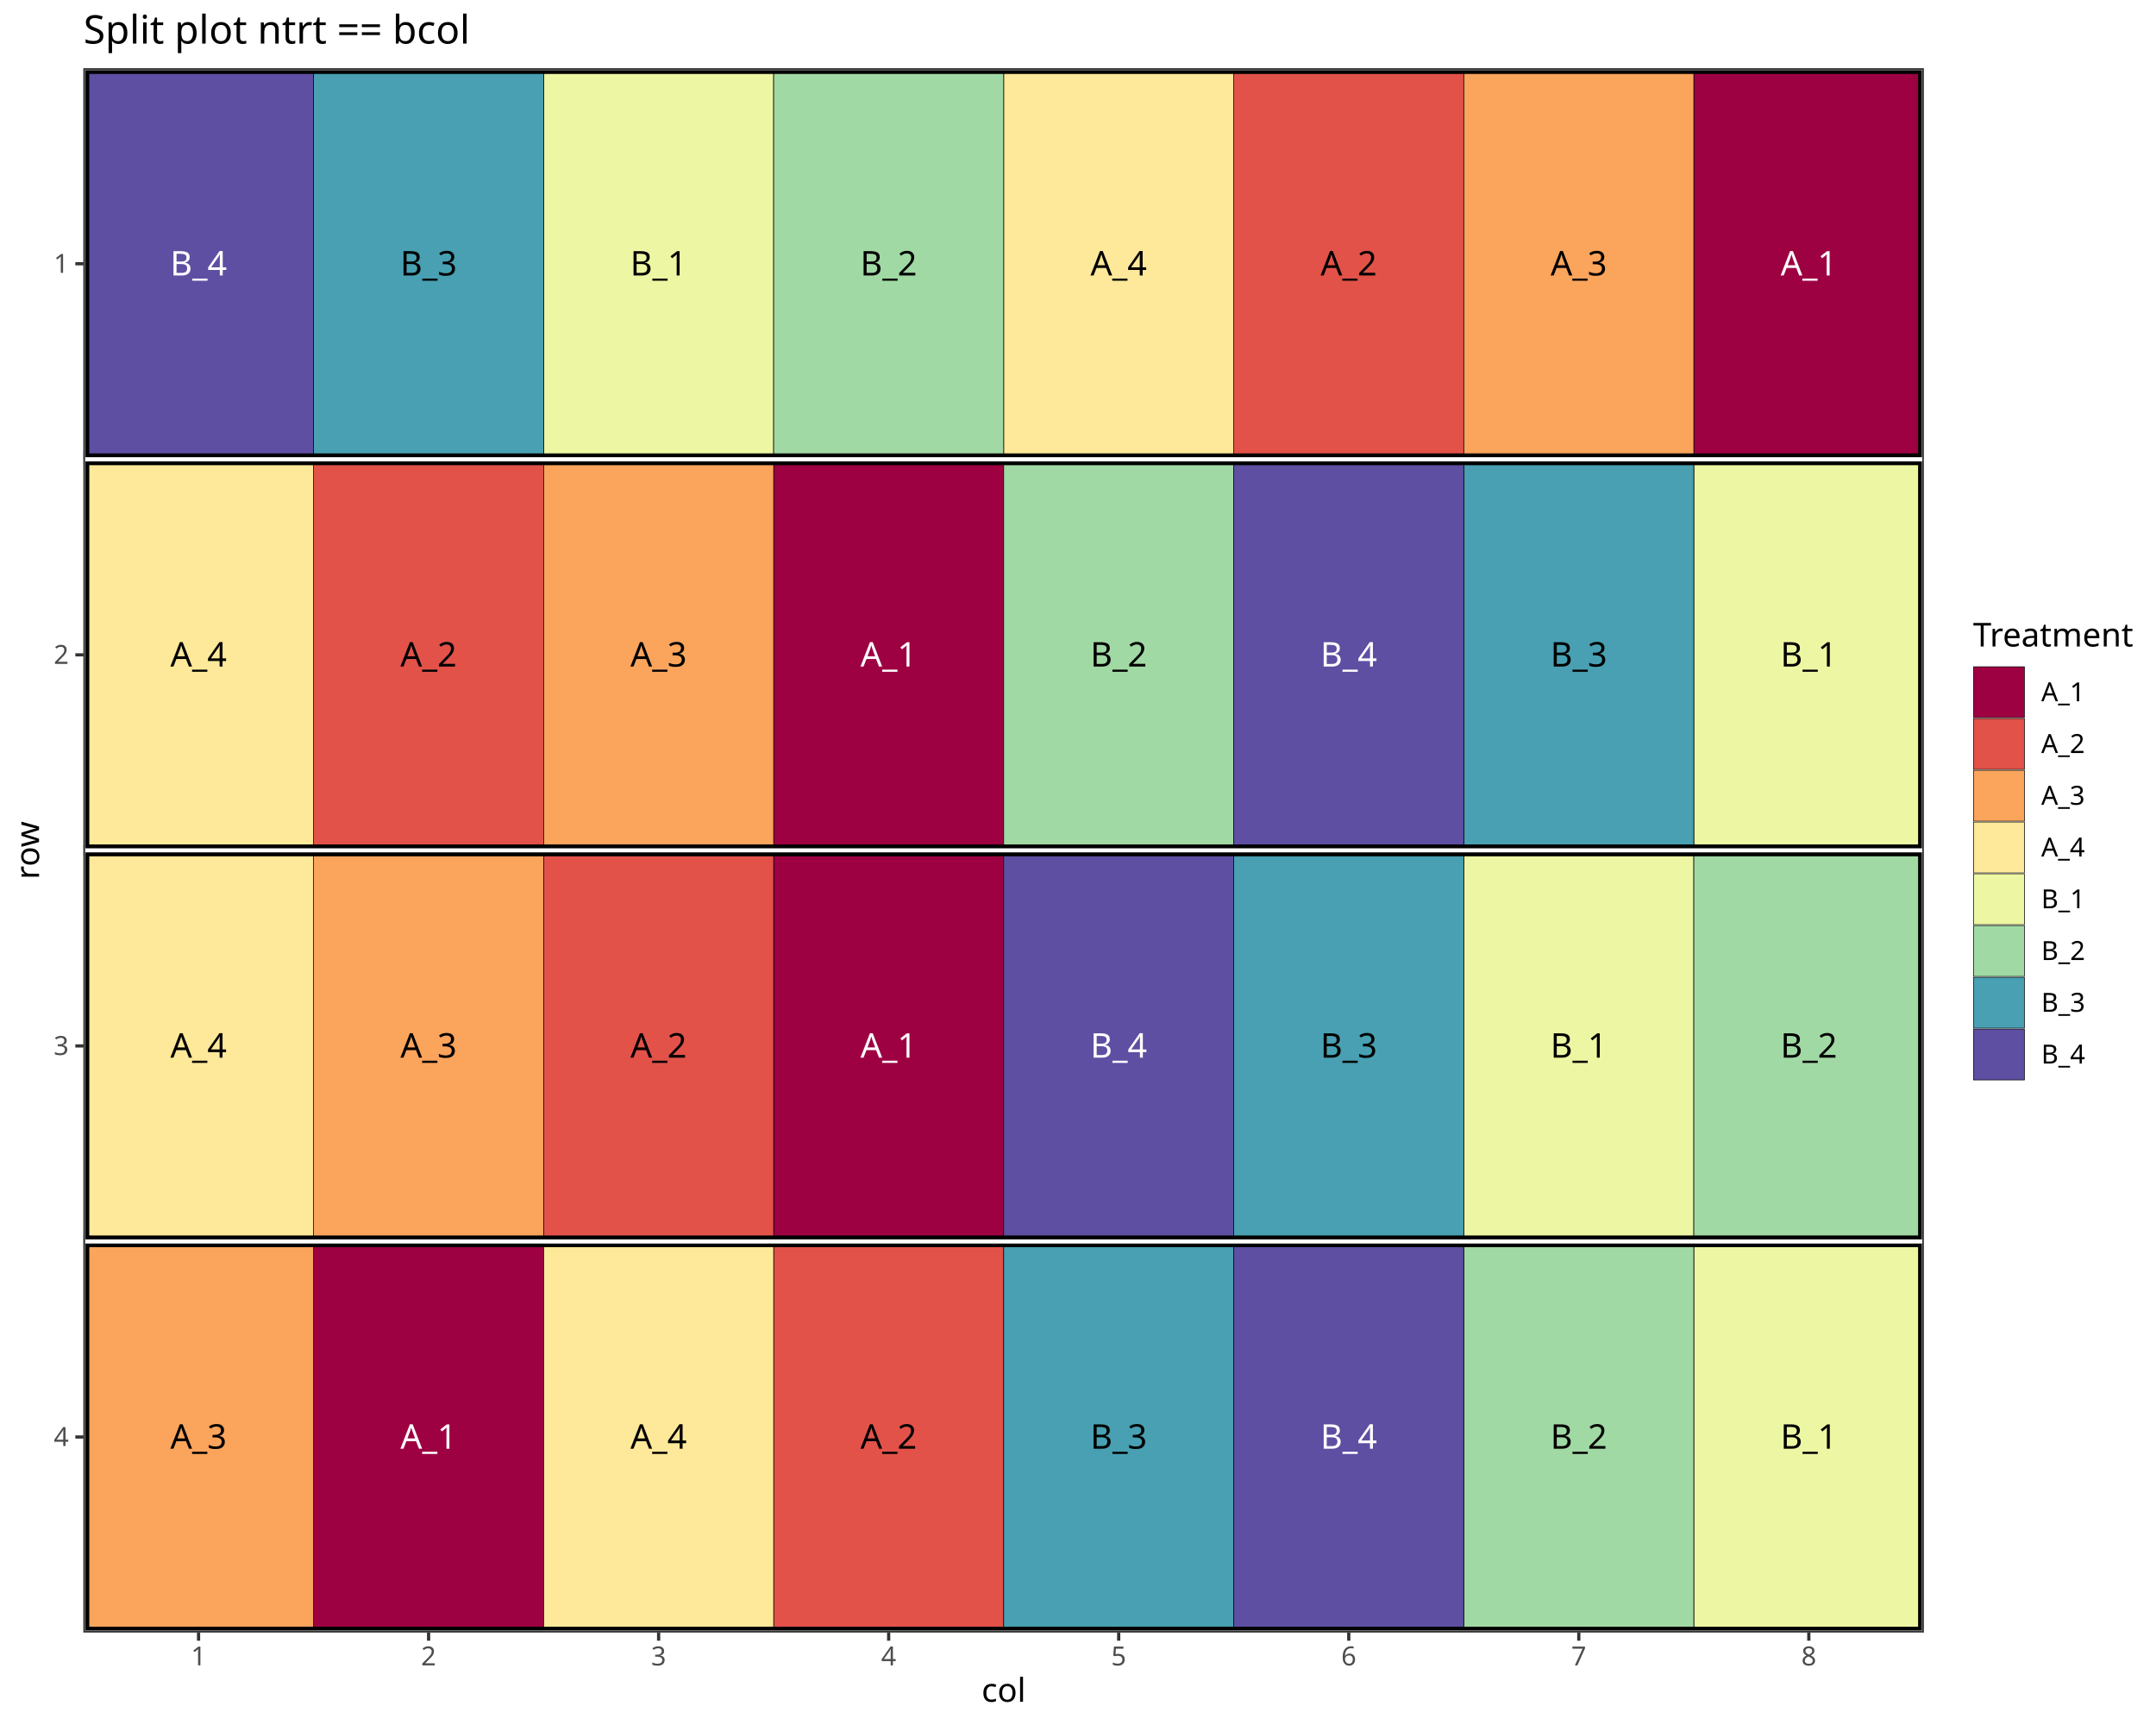
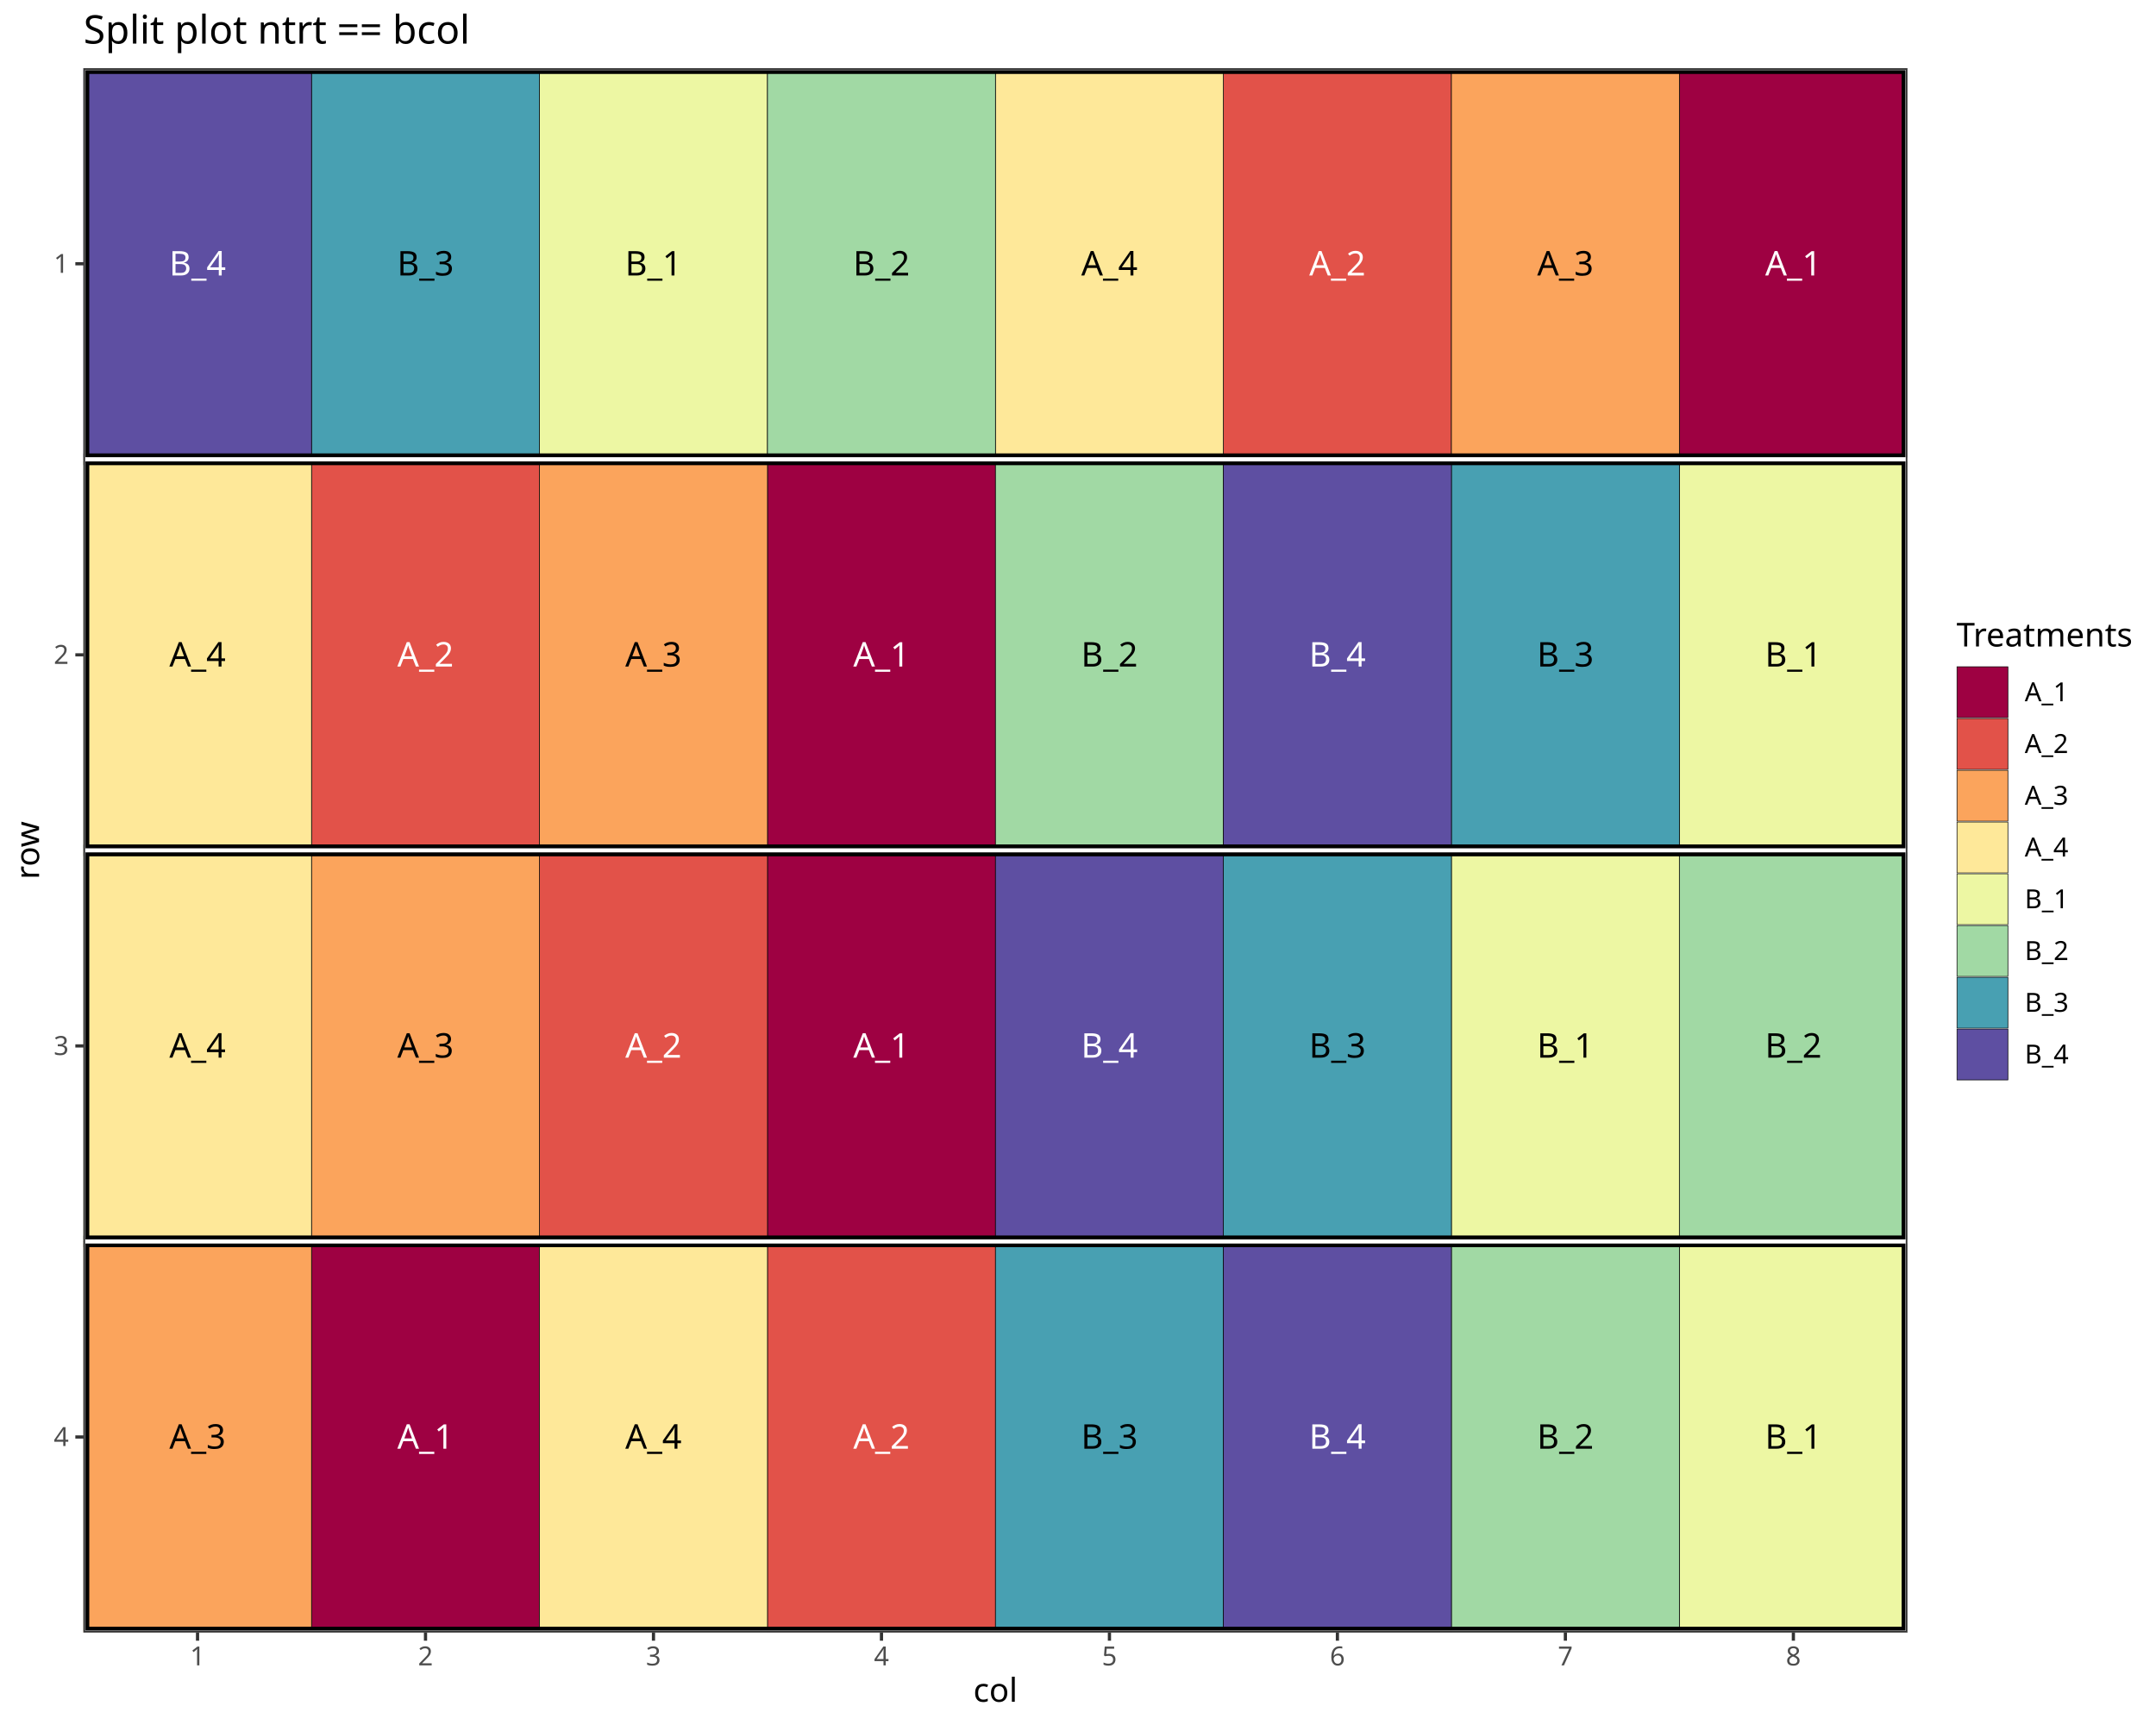
<svg xmlns="http://www.w3.org/2000/svg" class="svglite" data-engine-version="2.0" width="720.00pt" height="576.00pt" viewBox="0 0 720.00 576.00">
  <defs>
    <style type="text/css">
    .svglite line, .svglite polyline, .svglite polygon, .svglite path, .svglite rect, .svglite circle {
      fill: none;
      stroke: #000000;
      stroke-linecap: round;
      stroke-linejoin: round;
      stroke-miterlimit: 10.00;
    }
  </style>
  </defs>
  <rect width="100%" height="100%" style="stroke: none; fill: #FFFFFF;" />
  <defs>
    <clipPath id="cpMC4wMHw3MjAuMDB8MC4wMHw1NzYuMDA=">
      <rect x="0.00" y="0.00" width="720.00" height="576.00" />
    </clipPath>
  </defs>
  <g clip-path="url(#cpMC4wMHw3MjAuMDB8MC4wMHw1NzYuMDA=)">
-     <rect x="-0" y="0.00" width="720.00" height="576.00" style="stroke-width: 1.07; stroke: #FFFFFF; fill: #FFFFFF;" />
+     <rect x="0.00" y="0.00" width="720.00" height="576.00" style="stroke-width: 1.07; stroke: #FFFFFF; fill: #FFFFFF;" />
  </g>
  <defs>
-     <clipPath id="cpMjcuOTB8NjQyLjQ3fDIyLjc4fDU0NS4xMQ==">
-       <rect x="27.90" y="22.78" width="614.57" height="522.33" />
+     <clipPath id="cpMjcuOTB8NjM2Ljk2fDIyLjc4fDU0NS4xMQ==">
+       <rect x="27.90" y="22.78" width="609.07" height="522.33" />
    </clipPath>
  </defs>
-   <g clip-path="url(#cpMjcuOTB8NjQyLjQ3fDIyLjc4fDU0NS4xMQ==)">
-     <rect x="27.90" y="22.78" width="614.57" height="522.33" style="stroke-width: 1.07; stroke: none; fill: #FFFFFF;" />
-     <polyline points="27.90,22.78 642.47,22.78 " style="stroke-width: 0.53; stroke: #EBEBEB; stroke-linecap: butt;" />
-     <polyline points="27.90,153.37 642.47,153.37 " style="stroke-width: 0.53; stroke: #EBEBEB; stroke-linecap: butt;" />
-     <polyline points="27.90,283.95 642.47,283.95 " style="stroke-width: 0.53; stroke: #EBEBEB; stroke-linecap: butt;" />
-     <polyline points="27.90,414.53 642.47,414.53 " style="stroke-width: 0.53; stroke: #EBEBEB; stroke-linecap: butt;" />
-     <polyline points="27.90,545.11 642.47,545.11 " style="stroke-width: 0.53; stroke: #EBEBEB; stroke-linecap: butt;" />
+   <g clip-path="url(#cpMjcuOTB8NjM2Ljk2fDIyLjc4fDU0NS4xMQ==)">
+     <rect x="27.90" y="22.78" width="609.07" height="522.33" style="stroke-width: 1.07; stroke: none; fill: #FFFFFF;" />
+     <polyline points="27.90,22.78 636.96,22.78 " style="stroke-width: 0.53; stroke: #EBEBEB; stroke-linecap: butt;" />
+     <polyline points="27.90,153.37 636.96,153.37 " style="stroke-width: 0.53; stroke: #EBEBEB; stroke-linecap: butt;" />
+     <polyline points="27.90,283.95 636.96,283.95 " style="stroke-width: 0.53; stroke: #EBEBEB; stroke-linecap: butt;" />
+     <polyline points="27.90,414.53 636.96,414.53 " style="stroke-width: 0.53; stroke: #EBEBEB; stroke-linecap: butt;" />
+     <polyline points="27.90,545.11 636.96,545.11 " style="stroke-width: 0.53; stroke: #EBEBEB; stroke-linecap: butt;" />
    <polyline points="27.90,545.11 27.90,22.78 " style="stroke-width: 0.53; stroke: #EBEBEB; stroke-linecap: butt;" />
-     <polyline points="104.72,545.11 104.72,22.78 " style="stroke-width: 0.53; stroke: #EBEBEB; stroke-linecap: butt;" />
-     <polyline points="181.54,545.11 181.54,22.78 " style="stroke-width: 0.53; stroke: #EBEBEB; stroke-linecap: butt;" />
-     <polyline points="258.36,545.11 258.36,22.78 " style="stroke-width: 0.53; stroke: #EBEBEB; stroke-linecap: butt;" />
-     <polyline points="335.18,545.11 335.18,22.78 " style="stroke-width: 0.53; stroke: #EBEBEB; stroke-linecap: butt;" />
-     <polyline points="412.01,545.11 412.01,22.78 " style="stroke-width: 0.53; stroke: #EBEBEB; stroke-linecap: butt;" />
-     <polyline points="488.83,545.11 488.83,22.78 " style="stroke-width: 0.53; stroke: #EBEBEB; stroke-linecap: butt;" />
-     <polyline points="565.65,545.11 565.65,22.78 " style="stroke-width: 0.53; stroke: #EBEBEB; stroke-linecap: butt;" />
-     <polyline points="642.47,545.11 642.47,22.78 " style="stroke-width: 0.53; stroke: #EBEBEB; stroke-linecap: butt;" />
-     <polyline points="27.90,88.07 642.47,88.07 " style="stroke-width: 1.07; stroke: #EBEBEB; stroke-linecap: butt;" />
-     <polyline points="27.90,218.66 642.47,218.66 " style="stroke-width: 1.07; stroke: #EBEBEB; stroke-linecap: butt;" />
-     <polyline points="27.90,349.24 642.47,349.24 " style="stroke-width: 1.07; stroke: #EBEBEB; stroke-linecap: butt;" />
-     <polyline points="27.90,479.82 642.47,479.82 " style="stroke-width: 1.07; stroke: #EBEBEB; stroke-linecap: butt;" />
-     <polyline points="66.31,545.11 66.31,22.78 " style="stroke-width: 1.07; stroke: #EBEBEB; stroke-linecap: butt;" />
-     <polyline points="143.13,545.11 143.13,22.78 " style="stroke-width: 1.07; stroke: #EBEBEB; stroke-linecap: butt;" />
-     <polyline points="219.95,545.11 219.95,22.78 " style="stroke-width: 1.07; stroke: #EBEBEB; stroke-linecap: butt;" />
-     <polyline points="296.77,545.11 296.77,22.78 " style="stroke-width: 1.07; stroke: #EBEBEB; stroke-linecap: butt;" />
-     <polyline points="373.59,545.11 373.59,22.78 " style="stroke-width: 1.07; stroke: #EBEBEB; stroke-linecap: butt;" />
-     <polyline points="450.42,545.11 450.42,22.78 " style="stroke-width: 1.07; stroke: #EBEBEB; stroke-linecap: butt;" />
-     <polyline points="527.24,545.11 527.24,22.78 " style="stroke-width: 1.07; stroke: #EBEBEB; stroke-linecap: butt;" />
-     <polyline points="604.06,545.11 604.06,22.78 " style="stroke-width: 1.07; stroke: #EBEBEB; stroke-linecap: butt;" />
-     <rect x="565.65" y="22.78" width="76.82" height="130.58" style="stroke-width: 0.21; stroke-linecap: butt; stroke-linejoin: miter; fill: #9E0142;" />
-     <rect x="258.36" y="153.37" width="76.82" height="130.58" style="stroke-width: 0.21; stroke-linecap: butt; stroke-linejoin: miter; fill: #9E0142;" />
-     <rect x="104.72" y="414.53" width="76.82" height="130.58" style="stroke-width: 0.21; stroke-linecap: butt; stroke-linejoin: miter; fill: #9E0142;" />
-     <rect x="258.36" y="283.95" width="76.82" height="130.58" style="stroke-width: 0.21; stroke-linecap: butt; stroke-linejoin: miter; fill: #9E0142;" />
-     <rect x="412.01" y="22.78" width="76.82" height="130.58" style="stroke-width: 0.21; stroke-linecap: butt; stroke-linejoin: miter; fill: #E25249;" />
-     <rect x="258.36" y="414.53" width="76.82" height="130.58" style="stroke-width: 0.21; stroke-linecap: butt; stroke-linejoin: miter; fill: #E25249;" />
-     <rect x="104.72" y="153.37" width="76.82" height="130.58" style="stroke-width: 0.21; stroke-linecap: butt; stroke-linejoin: miter; fill: #E25249;" />
-     <rect x="181.54" y="283.95" width="76.82" height="130.58" style="stroke-width: 0.21; stroke-linecap: butt; stroke-linejoin: miter; fill: #E25249;" />
-     <rect x="104.72" y="283.95" width="76.82" height="130.58" style="stroke-width: 0.21; stroke-linecap: butt; stroke-linejoin: miter; fill: #FBA45C;" />
-     <rect x="488.83" y="22.78" width="76.82" height="130.58" style="stroke-width: 0.21; stroke-linecap: butt; stroke-linejoin: miter; fill: #FBA45C;" />
-     <rect x="27.90" y="414.53" width="76.82" height="130.58" style="stroke-width: 0.21; stroke-linecap: butt; stroke-linejoin: miter; fill: #FBA45C;" />
-     <rect x="181.54" y="153.37" width="76.82" height="130.58" style="stroke-width: 0.21; stroke-linecap: butt; stroke-linejoin: miter; fill: #FBA45C;" />
-     <rect x="335.18" y="22.78" width="76.82" height="130.58" style="stroke-width: 0.21; stroke-linecap: butt; stroke-linejoin: miter; fill: #FEE899;" />
-     <rect x="181.54" y="414.53" width="76.82" height="130.58" style="stroke-width: 0.21; stroke-linecap: butt; stroke-linejoin: miter; fill: #FEE899;" />
-     <rect x="27.90" y="153.37" width="76.82" height="130.58" style="stroke-width: 0.21; stroke-linecap: butt; stroke-linejoin: miter; fill: #FEE899;" />
-     <rect x="27.90" y="283.95" width="76.82" height="130.58" style="stroke-width: 0.21; stroke-linecap: butt; stroke-linejoin: miter; fill: #FEE899;" />
-     <rect x="565.65" y="153.37" width="76.82" height="130.58" style="stroke-width: 0.21; stroke-linecap: butt; stroke-linejoin: miter; fill: #EDF7A3;" />
-     <rect x="181.54" y="22.78" width="76.82" height="130.58" style="stroke-width: 0.21; stroke-linecap: butt; stroke-linejoin: miter; fill: #EDF7A3;" />
-     <rect x="565.65" y="414.53" width="76.82" height="130.58" style="stroke-width: 0.21; stroke-linecap: butt; stroke-linejoin: miter; fill: #EDF7A3;" />
-     <rect x="488.83" y="283.95" width="76.82" height="130.58" style="stroke-width: 0.21; stroke-linecap: butt; stroke-linejoin: miter; fill: #EDF7A3;" />
-     <rect x="258.36" y="22.78" width="76.82" height="130.58" style="stroke-width: 0.21; stroke-linecap: butt; stroke-linejoin: miter; fill: #A1D9A4;" />
-     <rect x="335.18" y="153.37" width="76.82" height="130.58" style="stroke-width: 0.21; stroke-linecap: butt; stroke-linejoin: miter; fill: #A1D9A4;" />
-     <rect x="488.83" y="414.53" width="76.82" height="130.58" style="stroke-width: 0.21; stroke-linecap: butt; stroke-linejoin: miter; fill: #A1D9A4;" />
-     <rect x="565.65" y="283.95" width="76.82" height="130.58" style="stroke-width: 0.21; stroke-linecap: butt; stroke-linejoin: miter; fill: #A1D9A4;" />
-     <rect x="488.83" y="153.37" width="76.82" height="130.58" style="stroke-width: 0.21; stroke-linecap: butt; stroke-linejoin: miter; fill: #48A0B2;" />
-     <rect x="335.18" y="414.53" width="76.82" height="130.58" style="stroke-width: 0.21; stroke-linecap: butt; stroke-linejoin: miter; fill: #48A0B2;" />
-     <rect x="104.72" y="22.78" width="76.82" height="130.58" style="stroke-width: 0.21; stroke-linecap: butt; stroke-linejoin: miter; fill: #48A0B2;" />
-     <rect x="412.01" y="283.95" width="76.82" height="130.58" style="stroke-width: 0.21; stroke-linecap: butt; stroke-linejoin: miter; fill: #48A0B2;" />
-     <rect x="27.90" y="22.78" width="76.82" height="130.58" style="stroke-width: 0.21; stroke-linecap: butt; stroke-linejoin: miter; fill: #5E4FA2;" />
-     <rect x="412.01" y="153.37" width="76.82" height="130.58" style="stroke-width: 0.21; stroke-linecap: butt; stroke-linejoin: miter; fill: #5E4FA2;" />
-     <rect x="335.18" y="283.95" width="76.82" height="130.58" style="stroke-width: 0.21; stroke-linecap: butt; stroke-linejoin: miter; fill: #5E4FA2;" />
-     <rect x="412.01" y="414.53" width="76.82" height="130.58" style="stroke-width: 0.21; stroke-linecap: butt; stroke-linejoin: miter; fill: #5E4FA2;" />
-     <text x="604.06" y="91.99" text-anchor="middle" style="font-size: 11.38px; fill: #FFFFFF; font-family: sans;" textLength="20.25px" lengthAdjust="spacingAndGlyphs">A_1</text>
-     <text x="296.77" y="222.57" text-anchor="middle" style="font-size: 11.38px; fill: #FFFFFF; font-family: sans;" textLength="20.25px" lengthAdjust="spacingAndGlyphs">A_1</text>
-     <text x="143.13" y="483.74" text-anchor="middle" style="font-size: 11.38px; fill: #FFFFFF; font-family: sans;" textLength="20.25px" lengthAdjust="spacingAndGlyphs">A_1</text>
-     <text x="296.77" y="353.16" text-anchor="middle" style="font-size: 11.38px; fill: #FFFFFF; font-family: sans;" textLength="20.25px" lengthAdjust="spacingAndGlyphs">A_1</text>
-     <text x="450.42" y="91.99" text-anchor="middle" style="font-size: 11.38px; font-family: sans;" textLength="20.25px" lengthAdjust="spacingAndGlyphs">A_2</text>
-     <text x="296.77" y="483.74" text-anchor="middle" style="font-size: 11.38px; font-family: sans;" textLength="20.25px" lengthAdjust="spacingAndGlyphs">A_2</text>
-     <text x="143.13" y="222.57" text-anchor="middle" style="font-size: 11.38px; font-family: sans;" textLength="20.25px" lengthAdjust="spacingAndGlyphs">A_2</text>
-     <text x="219.95" y="353.16" text-anchor="middle" style="font-size: 11.38px; font-family: sans;" textLength="20.25px" lengthAdjust="spacingAndGlyphs">A_2</text>
-     <text x="143.13" y="353.16" text-anchor="middle" style="font-size: 11.38px; font-family: sans;" textLength="20.25px" lengthAdjust="spacingAndGlyphs">A_3</text>
-     <text x="527.24" y="91.99" text-anchor="middle" style="font-size: 11.38px; font-family: sans;" textLength="20.25px" lengthAdjust="spacingAndGlyphs">A_3</text>
-     <text x="66.31" y="483.74" text-anchor="middle" style="font-size: 11.38px; font-family: sans;" textLength="20.25px" lengthAdjust="spacingAndGlyphs">A_3</text>
-     <text x="219.95" y="222.57" text-anchor="middle" style="font-size: 11.38px; font-family: sans;" textLength="20.25px" lengthAdjust="spacingAndGlyphs">A_3</text>
-     <text x="373.59" y="91.99" text-anchor="middle" style="font-size: 11.38px; font-family: sans;" textLength="20.25px" lengthAdjust="spacingAndGlyphs">A_4</text>
-     <text x="219.95" y="483.74" text-anchor="middle" style="font-size: 11.38px; font-family: sans;" textLength="20.25px" lengthAdjust="spacingAndGlyphs">A_4</text>
-     <text x="66.31" y="222.57" text-anchor="middle" style="font-size: 11.38px; font-family: sans;" textLength="20.25px" lengthAdjust="spacingAndGlyphs">A_4</text>
-     <text x="66.31" y="353.16" text-anchor="middle" style="font-size: 11.38px; font-family: sans;" textLength="20.25px" lengthAdjust="spacingAndGlyphs">A_4</text>
-     <text x="604.06" y="222.57" text-anchor="middle" style="font-size: 11.38px; font-family: sans;" textLength="20.25px" lengthAdjust="spacingAndGlyphs">B_1</text>
-     <text x="219.95" y="91.99" text-anchor="middle" style="font-size: 11.38px; font-family: sans;" textLength="20.25px" lengthAdjust="spacingAndGlyphs">B_1</text>
-     <text x="604.06" y="483.74" text-anchor="middle" style="font-size: 11.38px; font-family: sans;" textLength="20.25px" lengthAdjust="spacingAndGlyphs">B_1</text>
-     <text x="527.24" y="353.16" text-anchor="middle" style="font-size: 11.38px; font-family: sans;" textLength="20.25px" lengthAdjust="spacingAndGlyphs">B_1</text>
-     <text x="296.77" y="91.99" text-anchor="middle" style="font-size: 11.38px; font-family: sans;" textLength="20.25px" lengthAdjust="spacingAndGlyphs">B_2</text>
-     <text x="373.59" y="222.57" text-anchor="middle" style="font-size: 11.38px; font-family: sans;" textLength="20.25px" lengthAdjust="spacingAndGlyphs">B_2</text>
-     <text x="527.24" y="483.74" text-anchor="middle" style="font-size: 11.38px; font-family: sans;" textLength="20.25px" lengthAdjust="spacingAndGlyphs">B_2</text>
-     <text x="604.06" y="353.16" text-anchor="middle" style="font-size: 11.38px; font-family: sans;" textLength="20.25px" lengthAdjust="spacingAndGlyphs">B_2</text>
-     <text x="527.24" y="222.57" text-anchor="middle" style="font-size: 11.38px; font-family: sans;" textLength="20.25px" lengthAdjust="spacingAndGlyphs">B_3</text>
-     <text x="373.59" y="483.74" text-anchor="middle" style="font-size: 11.38px; font-family: sans;" textLength="20.25px" lengthAdjust="spacingAndGlyphs">B_3</text>
-     <text x="143.13" y="91.99" text-anchor="middle" style="font-size: 11.38px; font-family: sans;" textLength="20.25px" lengthAdjust="spacingAndGlyphs">B_3</text>
-     <text x="450.42" y="353.16" text-anchor="middle" style="font-size: 11.38px; font-family: sans;" textLength="20.25px" lengthAdjust="spacingAndGlyphs">B_3</text>
-     <text x="66.31" y="91.99" text-anchor="middle" style="font-size: 11.38px; fill: #FFFFFF; font-family: sans;" textLength="20.25px" lengthAdjust="spacingAndGlyphs">B_4</text>
-     <text x="450.42" y="222.57" text-anchor="middle" style="font-size: 11.38px; fill: #FFFFFF; font-family: sans;" textLength="20.25px" lengthAdjust="spacingAndGlyphs">B_4</text>
-     <text x="373.59" y="353.16" text-anchor="middle" style="font-size: 11.38px; fill: #FFFFFF; font-family: sans;" textLength="20.25px" lengthAdjust="spacingAndGlyphs">B_4</text>
-     <text x="450.42" y="483.74" text-anchor="middle" style="font-size: 11.38px; fill: #FFFFFF; font-family: sans;" textLength="20.25px" lengthAdjust="spacingAndGlyphs">B_4</text>
-     <rect x="27.90" y="22.78" width="614.57" height="130.58" style="stroke-width: 3.84; stroke-linecap: butt; stroke-linejoin: miter;" />
-     <rect x="27.90" y="153.37" width="614.57" height="130.58" style="stroke-width: 3.84; stroke-linecap: butt; stroke-linejoin: miter;" />
-     <rect x="27.90" y="283.95" width="614.57" height="130.58" style="stroke-width: 3.84; stroke-linecap: butt; stroke-linejoin: miter;" />
-     <rect x="27.90" y="414.53" width="614.57" height="130.58" style="stroke-width: 3.84; stroke-linecap: butt; stroke-linejoin: miter;" />
-     <rect x="27.90" y="22.78" width="614.57" height="130.58" style="stroke-width: 1.28; stroke: #FFFFFF; stroke-linecap: butt; stroke-linejoin: miter;" />
-     <rect x="27.90" y="153.37" width="614.57" height="130.58" style="stroke-width: 1.28; stroke: #FFFFFF; stroke-linecap: butt; stroke-linejoin: miter;" />
-     <rect x="27.90" y="283.95" width="614.57" height="130.58" style="stroke-width: 1.28; stroke: #FFFFFF; stroke-linecap: butt; stroke-linejoin: miter;" />
-     <rect x="27.90" y="414.53" width="614.57" height="130.58" style="stroke-width: 1.28; stroke: #FFFFFF; stroke-linecap: butt; stroke-linejoin: miter;" />
-     <rect x="27.90" y="22.78" width="614.57" height="522.33" style="stroke-width: 1.07; stroke: #333333;" />
+     <polyline points="104.03,545.11 104.03,22.78 " style="stroke-width: 0.53; stroke: #EBEBEB; stroke-linecap: butt;" />
+     <polyline points="180.17,545.11 180.17,22.78 " style="stroke-width: 0.53; stroke: #EBEBEB; stroke-linecap: butt;" />
+     <polyline points="256.30,545.11 256.30,22.78 " style="stroke-width: 0.53; stroke: #EBEBEB; stroke-linecap: butt;" />
+     <polyline points="332.43,545.11 332.43,22.78 " style="stroke-width: 0.53; stroke: #EBEBEB; stroke-linecap: butt;" />
+     <polyline points="408.57,545.11 408.57,22.78 " style="stroke-width: 0.53; stroke: #EBEBEB; stroke-linecap: butt;" />
+     <polyline points="484.70,545.11 484.70,22.78 " style="stroke-width: 0.53; stroke: #EBEBEB; stroke-linecap: butt;" />
+     <polyline points="560.83,545.11 560.83,22.78 " style="stroke-width: 0.53; stroke: #EBEBEB; stroke-linecap: butt;" />
+     <polyline points="636.96,545.11 636.96,22.78 " style="stroke-width: 0.53; stroke: #EBEBEB; stroke-linecap: butt;" />
+     <polyline points="27.90,88.07 636.96,88.07 " style="stroke-width: 1.07; stroke: #EBEBEB; stroke-linecap: butt;" />
+     <polyline points="27.90,218.66 636.96,218.66 " style="stroke-width: 1.07; stroke: #EBEBEB; stroke-linecap: butt;" />
+     <polyline points="27.90,349.24 636.96,349.24 " style="stroke-width: 1.07; stroke: #EBEBEB; stroke-linecap: butt;" />
+     <polyline points="27.90,479.82 636.96,479.82 " style="stroke-width: 1.07; stroke: #EBEBEB; stroke-linecap: butt;" />
+     <polyline points="65.97,545.11 65.97,22.78 " style="stroke-width: 1.07; stroke: #EBEBEB; stroke-linecap: butt;" />
+     <polyline points="142.10,545.11 142.10,22.78 " style="stroke-width: 1.07; stroke: #EBEBEB; stroke-linecap: butt;" />
+     <polyline points="218.23,545.11 218.23,22.78 " style="stroke-width: 1.07; stroke: #EBEBEB; stroke-linecap: butt;" />
+     <polyline points="294.37,545.11 294.37,22.78 " style="stroke-width: 1.07; stroke: #EBEBEB; stroke-linecap: butt;" />
+     <polyline points="370.50,545.11 370.50,22.78 " style="stroke-width: 1.07; stroke: #EBEBEB; stroke-linecap: butt;" />
+     <polyline points="446.63,545.11 446.63,22.78 " style="stroke-width: 1.07; stroke: #EBEBEB; stroke-linecap: butt;" />
+     <polyline points="522.76,545.11 522.76,22.78 " style="stroke-width: 1.07; stroke: #EBEBEB; stroke-linecap: butt;" />
+     <polyline points="598.90,545.11 598.90,22.78 " style="stroke-width: 1.07; stroke: #EBEBEB; stroke-linecap: butt;" />
+     <rect x="560.83" y="22.78" width="76.13" height="130.58" style="stroke-width: 0.21; stroke-linecap: butt; stroke-linejoin: miter; fill: #9E0142;" />
+     <rect x="256.30" y="153.37" width="76.13" height="130.58" style="stroke-width: 0.21; stroke-linecap: butt; stroke-linejoin: miter; fill: #9E0142;" />
+     <rect x="104.03" y="414.53" width="76.13" height="130.58" style="stroke-width: 0.21; stroke-linecap: butt; stroke-linejoin: miter; fill: #9E0142;" />
+     <rect x="256.30" y="283.95" width="76.13" height="130.58" style="stroke-width: 0.21; stroke-linecap: butt; stroke-linejoin: miter; fill: #9E0142;" />
+     <rect x="408.57" y="22.78" width="76.13" height="130.58" style="stroke-width: 0.21; stroke-linecap: butt; stroke-linejoin: miter; fill: #E25249;" />
+     <rect x="256.30" y="414.53" width="76.13" height="130.58" style="stroke-width: 0.21; stroke-linecap: butt; stroke-linejoin: miter; fill: #E25249;" />
+     <rect x="104.03" y="153.37" width="76.13" height="130.58" style="stroke-width: 0.21; stroke-linecap: butt; stroke-linejoin: miter; fill: #E25249;" />
+     <rect x="180.17" y="283.95" width="76.13" height="130.58" style="stroke-width: 0.21; stroke-linecap: butt; stroke-linejoin: miter; fill: #E25249;" />
+     <rect x="104.03" y="283.95" width="76.13" height="130.58" style="stroke-width: 0.21; stroke-linecap: butt; stroke-linejoin: miter; fill: #FBA45C;" />
+     <rect x="484.70" y="22.78" width="76.13" height="130.58" style="stroke-width: 0.21; stroke-linecap: butt; stroke-linejoin: miter; fill: #FBA45C;" />
+     <rect x="27.90" y="414.53" width="76.13" height="130.58" style="stroke-width: 0.21; stroke-linecap: butt; stroke-linejoin: miter; fill: #FBA45C;" />
+     <rect x="180.17" y="153.37" width="76.13" height="130.58" style="stroke-width: 0.21; stroke-linecap: butt; stroke-linejoin: miter; fill: #FBA45C;" />
+     <rect x="332.43" y="22.78" width="76.13" height="130.58" style="stroke-width: 0.21; stroke-linecap: butt; stroke-linejoin: miter; fill: #FEE899;" />
+     <rect x="180.17" y="414.53" width="76.13" height="130.58" style="stroke-width: 0.21; stroke-linecap: butt; stroke-linejoin: miter; fill: #FEE899;" />
+     <rect x="27.90" y="153.37" width="76.13" height="130.58" style="stroke-width: 0.21; stroke-linecap: butt; stroke-linejoin: miter; fill: #FEE899;" />
+     <rect x="27.90" y="283.95" width="76.13" height="130.58" style="stroke-width: 0.21; stroke-linecap: butt; stroke-linejoin: miter; fill: #FEE899;" />
+     <rect x="560.83" y="153.37" width="76.13" height="130.58" style="stroke-width: 0.21; stroke-linecap: butt; stroke-linejoin: miter; fill: #EDF7A3;" />
+     <rect x="180.17" y="22.78" width="76.13" height="130.58" style="stroke-width: 0.21; stroke-linecap: butt; stroke-linejoin: miter; fill: #EDF7A3;" />
+     <rect x="560.83" y="414.53" width="76.13" height="130.58" style="stroke-width: 0.21; stroke-linecap: butt; stroke-linejoin: miter; fill: #EDF7A3;" />
+     <rect x="484.70" y="283.95" width="76.13" height="130.58" style="stroke-width: 0.21; stroke-linecap: butt; stroke-linejoin: miter; fill: #EDF7A3;" />
+     <rect x="256.30" y="22.78" width="76.13" height="130.58" style="stroke-width: 0.21; stroke-linecap: butt; stroke-linejoin: miter; fill: #A1D9A4;" />
+     <rect x="332.43" y="153.37" width="76.13" height="130.58" style="stroke-width: 0.21; stroke-linecap: butt; stroke-linejoin: miter; fill: #A1D9A4;" />
+     <rect x="484.70" y="414.53" width="76.13" height="130.58" style="stroke-width: 0.21; stroke-linecap: butt; stroke-linejoin: miter; fill: #A1D9A4;" />
+     <rect x="560.83" y="283.95" width="76.13" height="130.58" style="stroke-width: 0.21; stroke-linecap: butt; stroke-linejoin: miter; fill: #A1D9A4;" />
+     <rect x="484.70" y="153.37" width="76.13" height="130.58" style="stroke-width: 0.21; stroke-linecap: butt; stroke-linejoin: miter; fill: #48A0B2;" />
+     <rect x="332.43" y="414.53" width="76.13" height="130.58" style="stroke-width: 0.21; stroke-linecap: butt; stroke-linejoin: miter; fill: #48A0B2;" />
+     <rect x="104.03" y="22.78" width="76.13" height="130.58" style="stroke-width: 0.21; stroke-linecap: butt; stroke-linejoin: miter; fill: #48A0B2;" />
+     <rect x="408.57" y="283.95" width="76.13" height="130.58" style="stroke-width: 0.21; stroke-linecap: butt; stroke-linejoin: miter; fill: #48A0B2;" />
+     <rect x="27.90" y="22.78" width="76.13" height="130.58" style="stroke-width: 0.21; stroke-linecap: butt; stroke-linejoin: miter; fill: #5E4FA2;" />
+     <rect x="408.57" y="153.37" width="76.13" height="130.58" style="stroke-width: 0.21; stroke-linecap: butt; stroke-linejoin: miter; fill: #5E4FA2;" />
+     <rect x="332.43" y="283.95" width="76.13" height="130.58" style="stroke-width: 0.21; stroke-linecap: butt; stroke-linejoin: miter; fill: #5E4FA2;" />
+     <rect x="408.57" y="414.53" width="76.13" height="130.58" style="stroke-width: 0.21; stroke-linecap: butt; stroke-linejoin: miter; fill: #5E4FA2;" />
+     <text x="598.90" y="91.99" text-anchor="middle" style="font-size: 11.38px; fill: #FFFFFF; font-family: sans;" textLength="20.25px" lengthAdjust="spacingAndGlyphs">A_1</text>
+     <text x="294.37" y="222.57" text-anchor="middle" style="font-size: 11.38px; fill: #FFFFFF; font-family: sans;" textLength="20.25px" lengthAdjust="spacingAndGlyphs">A_1</text>
+     <text x="142.10" y="483.74" text-anchor="middle" style="font-size: 11.38px; fill: #FFFFFF; font-family: sans;" textLength="20.25px" lengthAdjust="spacingAndGlyphs">A_1</text>
+     <text x="294.37" y="353.16" text-anchor="middle" style="font-size: 11.38px; fill: #FFFFFF; font-family: sans;" textLength="20.25px" lengthAdjust="spacingAndGlyphs">A_1</text>
+     <text x="446.63" y="91.99" text-anchor="middle" style="font-size: 11.38px; fill: #FFFFFF; font-family: sans;" textLength="20.25px" lengthAdjust="spacingAndGlyphs">A_2</text>
+     <text x="294.37" y="483.74" text-anchor="middle" style="font-size: 11.38px; fill: #FFFFFF; font-family: sans;" textLength="20.25px" lengthAdjust="spacingAndGlyphs">A_2</text>
+     <text x="142.10" y="222.57" text-anchor="middle" style="font-size: 11.38px; fill: #FFFFFF; font-family: sans;" textLength="20.25px" lengthAdjust="spacingAndGlyphs">A_2</text>
+     <text x="218.23" y="353.16" text-anchor="middle" style="font-size: 11.38px; fill: #FFFFFF; font-family: sans;" textLength="20.25px" lengthAdjust="spacingAndGlyphs">A_2</text>
+     <text x="142.10" y="353.16" text-anchor="middle" style="font-size: 11.38px; font-family: sans;" textLength="20.25px" lengthAdjust="spacingAndGlyphs">A_3</text>
+     <text x="522.76" y="91.99" text-anchor="middle" style="font-size: 11.38px; font-family: sans;" textLength="20.25px" lengthAdjust="spacingAndGlyphs">A_3</text>
+     <text x="65.97" y="483.74" text-anchor="middle" style="font-size: 11.38px; font-family: sans;" textLength="20.25px" lengthAdjust="spacingAndGlyphs">A_3</text>
+     <text x="218.23" y="222.57" text-anchor="middle" style="font-size: 11.38px; font-family: sans;" textLength="20.25px" lengthAdjust="spacingAndGlyphs">A_3</text>
+     <text x="370.50" y="91.99" text-anchor="middle" style="font-size: 11.38px; font-family: sans;" textLength="20.25px" lengthAdjust="spacingAndGlyphs">A_4</text>
+     <text x="218.23" y="483.74" text-anchor="middle" style="font-size: 11.38px; font-family: sans;" textLength="20.25px" lengthAdjust="spacingAndGlyphs">A_4</text>
+     <text x="65.97" y="222.57" text-anchor="middle" style="font-size: 11.38px; font-family: sans;" textLength="20.25px" lengthAdjust="spacingAndGlyphs">A_4</text>
+     <text x="65.97" y="353.16" text-anchor="middle" style="font-size: 11.38px; font-family: sans;" textLength="20.25px" lengthAdjust="spacingAndGlyphs">A_4</text>
+     <text x="598.90" y="222.57" text-anchor="middle" style="font-size: 11.38px; font-family: sans;" textLength="20.25px" lengthAdjust="spacingAndGlyphs">B_1</text>
+     <text x="218.23" y="91.99" text-anchor="middle" style="font-size: 11.38px; font-family: sans;" textLength="20.25px" lengthAdjust="spacingAndGlyphs">B_1</text>
+     <text x="598.90" y="483.74" text-anchor="middle" style="font-size: 11.38px; font-family: sans;" textLength="20.25px" lengthAdjust="spacingAndGlyphs">B_1</text>
+     <text x="522.76" y="353.16" text-anchor="middle" style="font-size: 11.38px; font-family: sans;" textLength="20.25px" lengthAdjust="spacingAndGlyphs">B_1</text>
+     <text x="294.37" y="91.99" text-anchor="middle" style="font-size: 11.38px; font-family: sans;" textLength="20.25px" lengthAdjust="spacingAndGlyphs">B_2</text>
+     <text x="370.50" y="222.57" text-anchor="middle" style="font-size: 11.38px; font-family: sans;" textLength="20.25px" lengthAdjust="spacingAndGlyphs">B_2</text>
+     <text x="522.76" y="483.74" text-anchor="middle" style="font-size: 11.38px; font-family: sans;" textLength="20.25px" lengthAdjust="spacingAndGlyphs">B_2</text>
+     <text x="598.90" y="353.16" text-anchor="middle" style="font-size: 11.38px; font-family: sans;" textLength="20.25px" lengthAdjust="spacingAndGlyphs">B_2</text>
+     <text x="522.76" y="222.57" text-anchor="middle" style="font-size: 11.38px; font-family: sans;" textLength="20.25px" lengthAdjust="spacingAndGlyphs">B_3</text>
+     <text x="370.50" y="483.74" text-anchor="middle" style="font-size: 11.38px; font-family: sans;" textLength="20.25px" lengthAdjust="spacingAndGlyphs">B_3</text>
+     <text x="142.10" y="91.99" text-anchor="middle" style="font-size: 11.38px; font-family: sans;" textLength="20.25px" lengthAdjust="spacingAndGlyphs">B_3</text>
+     <text x="446.63" y="353.16" text-anchor="middle" style="font-size: 11.38px; font-family: sans;" textLength="20.25px" lengthAdjust="spacingAndGlyphs">B_3</text>
+     <text x="65.97" y="91.99" text-anchor="middle" style="font-size: 11.38px; fill: #FFFFFF; font-family: sans;" textLength="20.25px" lengthAdjust="spacingAndGlyphs">B_4</text>
+     <text x="446.63" y="222.57" text-anchor="middle" style="font-size: 11.38px; fill: #FFFFFF; font-family: sans;" textLength="20.25px" lengthAdjust="spacingAndGlyphs">B_4</text>
+     <text x="370.50" y="353.16" text-anchor="middle" style="font-size: 11.38px; fill: #FFFFFF; font-family: sans;" textLength="20.25px" lengthAdjust="spacingAndGlyphs">B_4</text>
+     <text x="446.63" y="483.74" text-anchor="middle" style="font-size: 11.38px; fill: #FFFFFF; font-family: sans;" textLength="20.25px" lengthAdjust="spacingAndGlyphs">B_4</text>
+     <rect x="27.90" y="22.78" width="609.07" height="130.58" style="stroke-width: 3.84; stroke-linecap: butt; stroke-linejoin: miter;" />
+     <rect x="27.90" y="153.37" width="609.07" height="130.58" style="stroke-width: 3.84; stroke-linecap: butt; stroke-linejoin: miter;" />
+     <rect x="27.90" y="283.95" width="609.07" height="130.58" style="stroke-width: 3.84; stroke-linecap: butt; stroke-linejoin: miter;" />
+     <rect x="27.90" y="414.53" width="609.07" height="130.58" style="stroke-width: 3.84; stroke-linecap: butt; stroke-linejoin: miter;" />
+     <rect x="27.90" y="22.78" width="609.07" height="130.58" style="stroke-width: 1.28; stroke: #FFFFFF; stroke-linecap: butt; stroke-linejoin: miter;" />
+     <rect x="27.90" y="153.37" width="609.07" height="130.58" style="stroke-width: 1.28; stroke: #FFFFFF; stroke-linecap: butt; stroke-linejoin: miter;" />
+     <rect x="27.90" y="283.95" width="609.07" height="130.58" style="stroke-width: 1.28; stroke: #FFFFFF; stroke-linecap: butt; stroke-linejoin: miter;" />
+     <rect x="27.90" y="414.53" width="609.07" height="130.58" style="stroke-width: 1.28; stroke: #FFFFFF; stroke-linecap: butt; stroke-linejoin: miter;" />
+     <rect x="27.90" y="22.78" width="609.07" height="522.33" style="stroke-width: 1.07; stroke: #333333;" />
  </g>
  <g clip-path="url(#cpMC4wMHw3MjAuMDB8MC4wMHw1NzYuMDA=)">
    <text x="22.97" y="91.10" text-anchor="end" style="font-size: 8.80px; fill: #4D4D4D; font-family: sans;" textLength="4.89px" lengthAdjust="spacingAndGlyphs">1</text>
    <text x="22.97" y="221.68" text-anchor="end" style="font-size: 8.80px; fill: #4D4D4D; font-family: sans;" textLength="4.89px" lengthAdjust="spacingAndGlyphs">2</text>
    <text x="22.97" y="352.27" text-anchor="end" style="font-size: 8.80px; fill: #4D4D4D; font-family: sans;" textLength="4.89px" lengthAdjust="spacingAndGlyphs">3</text>
    <text x="22.97" y="482.85" text-anchor="end" style="font-size: 8.80px; fill: #4D4D4D; font-family: sans;" textLength="4.89px" lengthAdjust="spacingAndGlyphs">4</text>
    <polyline points="25.16,88.07 27.90,88.07 " style="stroke-width: 1.07; stroke: #333333; stroke-linecap: butt;" />
    <polyline points="25.16,218.66 27.90,218.66 " style="stroke-width: 1.07; stroke: #333333; stroke-linecap: butt;" />
    <polyline points="25.16,349.24 27.90,349.24 " style="stroke-width: 1.07; stroke: #333333; stroke-linecap: butt;" />
    <polyline points="25.16,479.82 27.90,479.82 " style="stroke-width: 1.07; stroke: #333333; stroke-linecap: butt;" />
-     <polyline points="66.31,547.85 66.31,545.11 " style="stroke-width: 1.07; stroke: #333333; stroke-linecap: butt;" />
-     <polyline points="143.13,547.85 143.13,545.11 " style="stroke-width: 1.07; stroke: #333333; stroke-linecap: butt;" />
-     <polyline points="219.95,547.85 219.95,545.11 " style="stroke-width: 1.07; stroke: #333333; stroke-linecap: butt;" />
-     <polyline points="296.77,547.85 296.77,545.11 " style="stroke-width: 1.07; stroke: #333333; stroke-linecap: butt;" />
-     <polyline points="373.59,547.85 373.59,545.11 " style="stroke-width: 1.07; stroke: #333333; stroke-linecap: butt;" />
-     <polyline points="450.42,547.85 450.42,545.11 " style="stroke-width: 1.07; stroke: #333333; stroke-linecap: butt;" />
-     <polyline points="527.24,547.85 527.24,545.11 " style="stroke-width: 1.07; stroke: #333333; stroke-linecap: butt;" />
-     <polyline points="604.06,547.85 604.06,545.11 " style="stroke-width: 1.07; stroke: #333333; stroke-linecap: butt;" />
-     <text x="66.31" y="556.10" text-anchor="middle" style="font-size: 8.80px; fill: #4D4D4D; font-family: sans;" textLength="4.89px" lengthAdjust="spacingAndGlyphs">1</text>
-     <text x="143.13" y="556.10" text-anchor="middle" style="font-size: 8.80px; fill: #4D4D4D; font-family: sans;" textLength="4.89px" lengthAdjust="spacingAndGlyphs">2</text>
-     <text x="219.95" y="556.10" text-anchor="middle" style="font-size: 8.80px; fill: #4D4D4D; font-family: sans;" textLength="4.89px" lengthAdjust="spacingAndGlyphs">3</text>
-     <text x="296.77" y="556.10" text-anchor="middle" style="font-size: 8.80px; fill: #4D4D4D; font-family: sans;" textLength="4.89px" lengthAdjust="spacingAndGlyphs">4</text>
-     <text x="373.59" y="556.10" text-anchor="middle" style="font-size: 8.80px; fill: #4D4D4D; font-family: sans;" textLength="4.89px" lengthAdjust="spacingAndGlyphs">5</text>
-     <text x="450.42" y="556.10" text-anchor="middle" style="font-size: 8.80px; fill: #4D4D4D; font-family: sans;" textLength="4.89px" lengthAdjust="spacingAndGlyphs">6</text>
-     <text x="527.24" y="556.10" text-anchor="middle" style="font-size: 8.80px; fill: #4D4D4D; font-family: sans;" textLength="4.89px" lengthAdjust="spacingAndGlyphs">7</text>
-     <text x="604.06" y="556.10" text-anchor="middle" style="font-size: 8.80px; fill: #4D4D4D; font-family: sans;" textLength="4.89px" lengthAdjust="spacingAndGlyphs">8</text>
-     <text x="335.18" y="568.24" text-anchor="middle" style="font-size: 11.00px; font-family: sans;" textLength="14.06px" lengthAdjust="spacingAndGlyphs">col</text>
+     <polyline points="65.97,547.85 65.97,545.11 " style="stroke-width: 1.07; stroke: #333333; stroke-linecap: butt;" />
+     <polyline points="142.10,547.85 142.10,545.11 " style="stroke-width: 1.07; stroke: #333333; stroke-linecap: butt;" />
+     <polyline points="218.23,547.85 218.23,545.11 " style="stroke-width: 1.07; stroke: #333333; stroke-linecap: butt;" />
+     <polyline points="294.37,547.85 294.37,545.11 " style="stroke-width: 1.07; stroke: #333333; stroke-linecap: butt;" />
+     <polyline points="370.50,547.85 370.50,545.11 " style="stroke-width: 1.07; stroke: #333333; stroke-linecap: butt;" />
+     <polyline points="446.63,547.85 446.63,545.11 " style="stroke-width: 1.07; stroke: #333333; stroke-linecap: butt;" />
+     <polyline points="522.76,547.85 522.76,545.11 " style="stroke-width: 1.07; stroke: #333333; stroke-linecap: butt;" />
+     <polyline points="598.90,547.85 598.90,545.11 " style="stroke-width: 1.07; stroke: #333333; stroke-linecap: butt;" />
+     <text x="65.97" y="556.10" text-anchor="middle" style="font-size: 8.80px; fill: #4D4D4D; font-family: sans;" textLength="4.89px" lengthAdjust="spacingAndGlyphs">1</text>
+     <text x="142.10" y="556.10" text-anchor="middle" style="font-size: 8.80px; fill: #4D4D4D; font-family: sans;" textLength="4.89px" lengthAdjust="spacingAndGlyphs">2</text>
+     <text x="218.23" y="556.10" text-anchor="middle" style="font-size: 8.80px; fill: #4D4D4D; font-family: sans;" textLength="4.89px" lengthAdjust="spacingAndGlyphs">3</text>
+     <text x="294.37" y="556.10" text-anchor="middle" style="font-size: 8.80px; fill: #4D4D4D; font-family: sans;" textLength="4.89px" lengthAdjust="spacingAndGlyphs">4</text>
+     <text x="370.50" y="556.10" text-anchor="middle" style="font-size: 8.80px; fill: #4D4D4D; font-family: sans;" textLength="4.89px" lengthAdjust="spacingAndGlyphs">5</text>
+     <text x="446.63" y="556.10" text-anchor="middle" style="font-size: 8.80px; fill: #4D4D4D; font-family: sans;" textLength="4.89px" lengthAdjust="spacingAndGlyphs">6</text>
+     <text x="522.76" y="556.10" text-anchor="middle" style="font-size: 8.80px; fill: #4D4D4D; font-family: sans;" textLength="4.89px" lengthAdjust="spacingAndGlyphs">7</text>
+     <text x="598.90" y="556.10" text-anchor="middle" style="font-size: 8.80px; fill: #4D4D4D; font-family: sans;" textLength="4.89px" lengthAdjust="spacingAndGlyphs">8</text>
+     <text x="332.43" y="568.24" text-anchor="middle" style="font-size: 11.00px; font-family: sans;" textLength="14.06px" lengthAdjust="spacingAndGlyphs">col</text>
    <text transform="translate(13.05,283.95) rotate(-90)" text-anchor="middle" style="font-size: 11.00px; font-family: sans;" textLength="17.73px" lengthAdjust="spacingAndGlyphs">row</text>
-     <rect x="653.43" y="201.68" width="61.09" height="164.53" style="stroke-width: 1.07; stroke: none; fill: #FFFFFF;" />
-     <text x="658.91" y="215.87" style="font-size: 11.00px; font-family: sans;" textLength="50.13px" lengthAdjust="spacingAndGlyphs">Treatment</text>
-     <rect x="658.91" y="222.49" width="17.28" height="17.28" style="stroke-width: 1.07; stroke: none; fill: #FFFFFF;" />
-     <rect x="659.05" y="222.64" width="17.00" height="17.00" style="stroke-width: 0.21; stroke-linecap: butt; stroke-linejoin: miter; fill: #9E0142;" />
-     <rect x="658.91" y="239.77" width="17.28" height="17.28" style="stroke-width: 1.07; stroke: none; fill: #FFFFFF;" />
-     <rect x="659.05" y="239.92" width="17.00" height="17.00" style="stroke-width: 0.21; stroke-linecap: butt; stroke-linejoin: miter; fill: #E25249;" />
-     <rect x="658.91" y="257.05" width="17.28" height="17.28" style="stroke-width: 1.07; stroke: none; fill: #FFFFFF;" />
-     <rect x="659.05" y="257.20" width="17.00" height="17.00" style="stroke-width: 0.21; stroke-linecap: butt; stroke-linejoin: miter; fill: #FBA45C;" />
-     <rect x="658.91" y="274.33" width="17.28" height="17.28" style="stroke-width: 1.07; stroke: none; fill: #FFFFFF;" />
-     <rect x="659.05" y="274.48" width="17.00" height="17.00" style="stroke-width: 0.21; stroke-linecap: butt; stroke-linejoin: miter; fill: #FEE899;" />
-     <rect x="658.91" y="291.61" width="17.28" height="17.28" style="stroke-width: 1.07; stroke: none; fill: #FFFFFF;" />
-     <rect x="659.05" y="291.76" width="17.00" height="17.00" style="stroke-width: 0.21; stroke-linecap: butt; stroke-linejoin: miter; fill: #EDF7A3;" />
-     <rect x="658.91" y="308.89" width="17.28" height="17.28" style="stroke-width: 1.07; stroke: none; fill: #FFFFFF;" />
-     <rect x="659.05" y="309.04" width="17.00" height="17.00" style="stroke-width: 0.21; stroke-linecap: butt; stroke-linejoin: miter; fill: #A1D9A4;" />
-     <rect x="658.91" y="326.17" width="17.28" height="17.28" style="stroke-width: 1.07; stroke: none; fill: #FFFFFF;" />
-     <rect x="659.05" y="326.32" width="17.00" height="17.00" style="stroke-width: 0.21; stroke-linecap: butt; stroke-linejoin: miter; fill: #48A0B2;" />
-     <rect x="658.91" y="343.45" width="17.28" height="17.28" style="stroke-width: 1.07; stroke: none; fill: #FFFFFF;" />
-     <rect x="659.05" y="343.60" width="17.00" height="17.00" style="stroke-width: 0.21; stroke-linecap: butt; stroke-linejoin: miter; fill: #5E4FA2;" />
-     <text x="681.67" y="234.16" style="font-size: 8.80px; font-family: sans;" textLength="15.66px" lengthAdjust="spacingAndGlyphs">A_1</text>
-     <text x="681.67" y="251.44" style="font-size: 8.80px; font-family: sans;" textLength="15.66px" lengthAdjust="spacingAndGlyphs">A_2</text>
-     <text x="681.67" y="268.72" style="font-size: 8.80px; font-family: sans;" textLength="15.66px" lengthAdjust="spacingAndGlyphs">A_3</text>
-     <text x="681.67" y="286.00" style="font-size: 8.80px; font-family: sans;" textLength="15.66px" lengthAdjust="spacingAndGlyphs">A_4</text>
-     <text x="681.67" y="303.28" style="font-size: 8.80px; font-family: sans;" textLength="15.66px" lengthAdjust="spacingAndGlyphs">B_1</text>
-     <text x="681.67" y="320.56" style="font-size: 8.80px; font-family: sans;" textLength="15.66px" lengthAdjust="spacingAndGlyphs">B_2</text>
-     <text x="681.67" y="337.84" style="font-size: 8.80px; font-family: sans;" textLength="15.66px" lengthAdjust="spacingAndGlyphs">B_3</text>
-     <text x="681.67" y="355.12" style="font-size: 8.80px; font-family: sans;" textLength="15.66px" lengthAdjust="spacingAndGlyphs">B_4</text>
+     <rect x="647.92" y="201.68" width="66.60" height="164.53" style="stroke-width: 1.07; stroke: none; fill: #FFFFFF;" />
+     <text x="653.40" y="215.87" style="font-size: 11.00px; font-family: sans;" textLength="55.64px" lengthAdjust="spacingAndGlyphs">Treatments</text>
+     <rect x="653.40" y="222.49" width="17.28" height="17.28" style="stroke-width: 1.07; stroke: none; fill: #FFFFFF;" />
+     <rect x="653.54" y="222.64" width="17.00" height="17.00" style="stroke-width: 0.21; stroke-linecap: butt; stroke-linejoin: miter; fill: #9E0142;" />
+     <rect x="653.40" y="239.77" width="17.28" height="17.28" style="stroke-width: 1.07; stroke: none; fill: #FFFFFF;" />
+     <rect x="653.54" y="239.92" width="17.00" height="17.00" style="stroke-width: 0.21; stroke-linecap: butt; stroke-linejoin: miter; fill: #E25249;" />
+     <rect x="653.40" y="257.05" width="17.28" height="17.28" style="stroke-width: 1.07; stroke: none; fill: #FFFFFF;" />
+     <rect x="653.54" y="257.20" width="17.00" height="17.00" style="stroke-width: 0.21; stroke-linecap: butt; stroke-linejoin: miter; fill: #FBA45C;" />
+     <rect x="653.40" y="274.33" width="17.28" height="17.28" style="stroke-width: 1.07; stroke: none; fill: #FFFFFF;" />
+     <rect x="653.54" y="274.48" width="17.00" height="17.00" style="stroke-width: 0.21; stroke-linecap: butt; stroke-linejoin: miter; fill: #FEE899;" />
+     <rect x="653.40" y="291.61" width="17.28" height="17.28" style="stroke-width: 1.07; stroke: none; fill: #FFFFFF;" />
+     <rect x="653.54" y="291.76" width="17.00" height="17.00" style="stroke-width: 0.21; stroke-linecap: butt; stroke-linejoin: miter; fill: #EDF7A3;" />
+     <rect x="653.40" y="308.89" width="17.28" height="17.28" style="stroke-width: 1.07; stroke: none; fill: #FFFFFF;" />
+     <rect x="653.54" y="309.04" width="17.00" height="17.00" style="stroke-width: 0.21; stroke-linecap: butt; stroke-linejoin: miter; fill: #A1D9A4;" />
+     <rect x="653.40" y="326.17" width="17.28" height="17.28" style="stroke-width: 1.07; stroke: none; fill: #FFFFFF;" />
+     <rect x="653.54" y="326.32" width="17.00" height="17.00" style="stroke-width: 0.21; stroke-linecap: butt; stroke-linejoin: miter; fill: #48A0B2;" />
+     <rect x="653.40" y="343.45" width="17.28" height="17.28" style="stroke-width: 1.07; stroke: none; fill: #FFFFFF;" />
+     <rect x="653.54" y="343.60" width="17.00" height="17.00" style="stroke-width: 0.21; stroke-linecap: butt; stroke-linejoin: miter; fill: #5E4FA2;" />
+     <text x="676.16" y="234.16" style="font-size: 8.80px; font-family: sans;" textLength="15.66px" lengthAdjust="spacingAndGlyphs">A_1</text>
+     <text x="676.16" y="251.44" style="font-size: 8.80px; font-family: sans;" textLength="15.66px" lengthAdjust="spacingAndGlyphs">A_2</text>
+     <text x="676.16" y="268.72" style="font-size: 8.80px; font-family: sans;" textLength="15.66px" lengthAdjust="spacingAndGlyphs">A_3</text>
+     <text x="676.16" y="286.00" style="font-size: 8.80px; font-family: sans;" textLength="15.66px" lengthAdjust="spacingAndGlyphs">A_4</text>
+     <text x="676.16" y="303.28" style="font-size: 8.80px; font-family: sans;" textLength="15.66px" lengthAdjust="spacingAndGlyphs">B_1</text>
+     <text x="676.16" y="320.56" style="font-size: 8.80px; font-family: sans;" textLength="15.66px" lengthAdjust="spacingAndGlyphs">B_2</text>
+     <text x="676.16" y="337.84" style="font-size: 8.80px; font-family: sans;" textLength="15.66px" lengthAdjust="spacingAndGlyphs">B_3</text>
+     <text x="676.16" y="355.12" style="font-size: 8.80px; font-family: sans;" textLength="15.66px" lengthAdjust="spacingAndGlyphs">B_4</text>
    <text x="27.90" y="14.56" style="font-size: 13.20px; font-family: sans;" textLength="120.34px" lengthAdjust="spacingAndGlyphs">Split plot ntrt == bcol</text>
  </g>
</svg>
